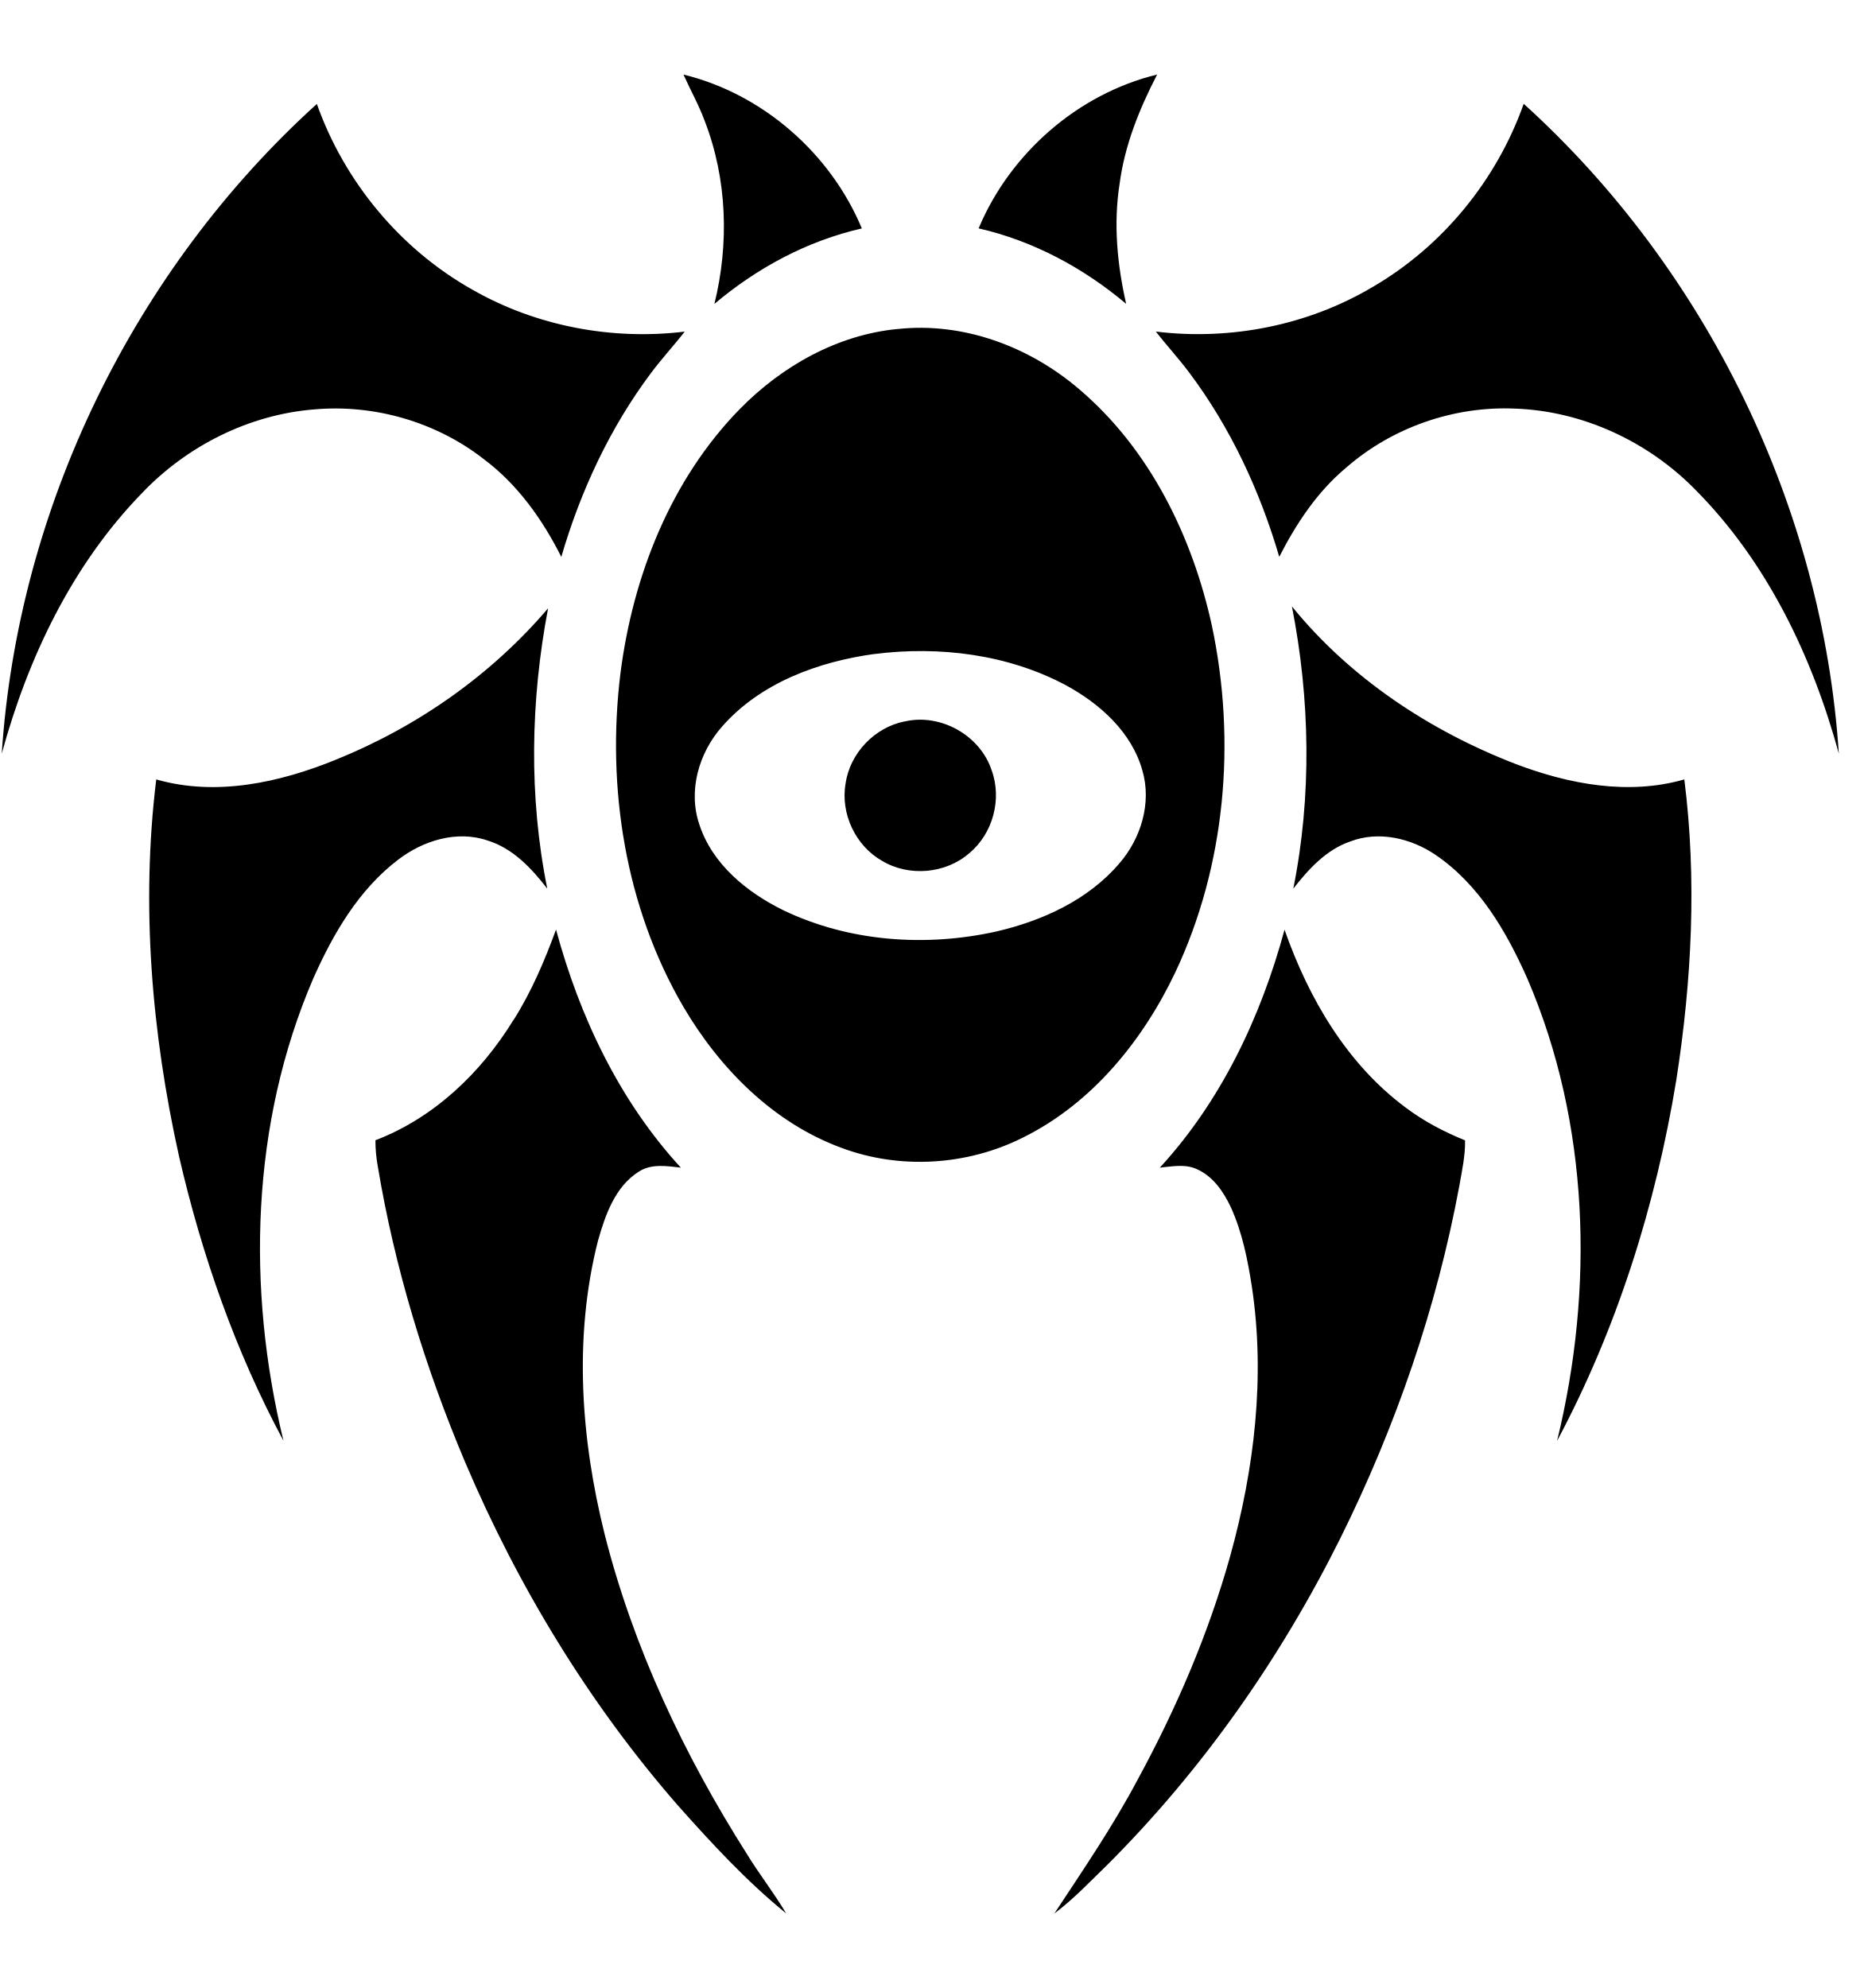
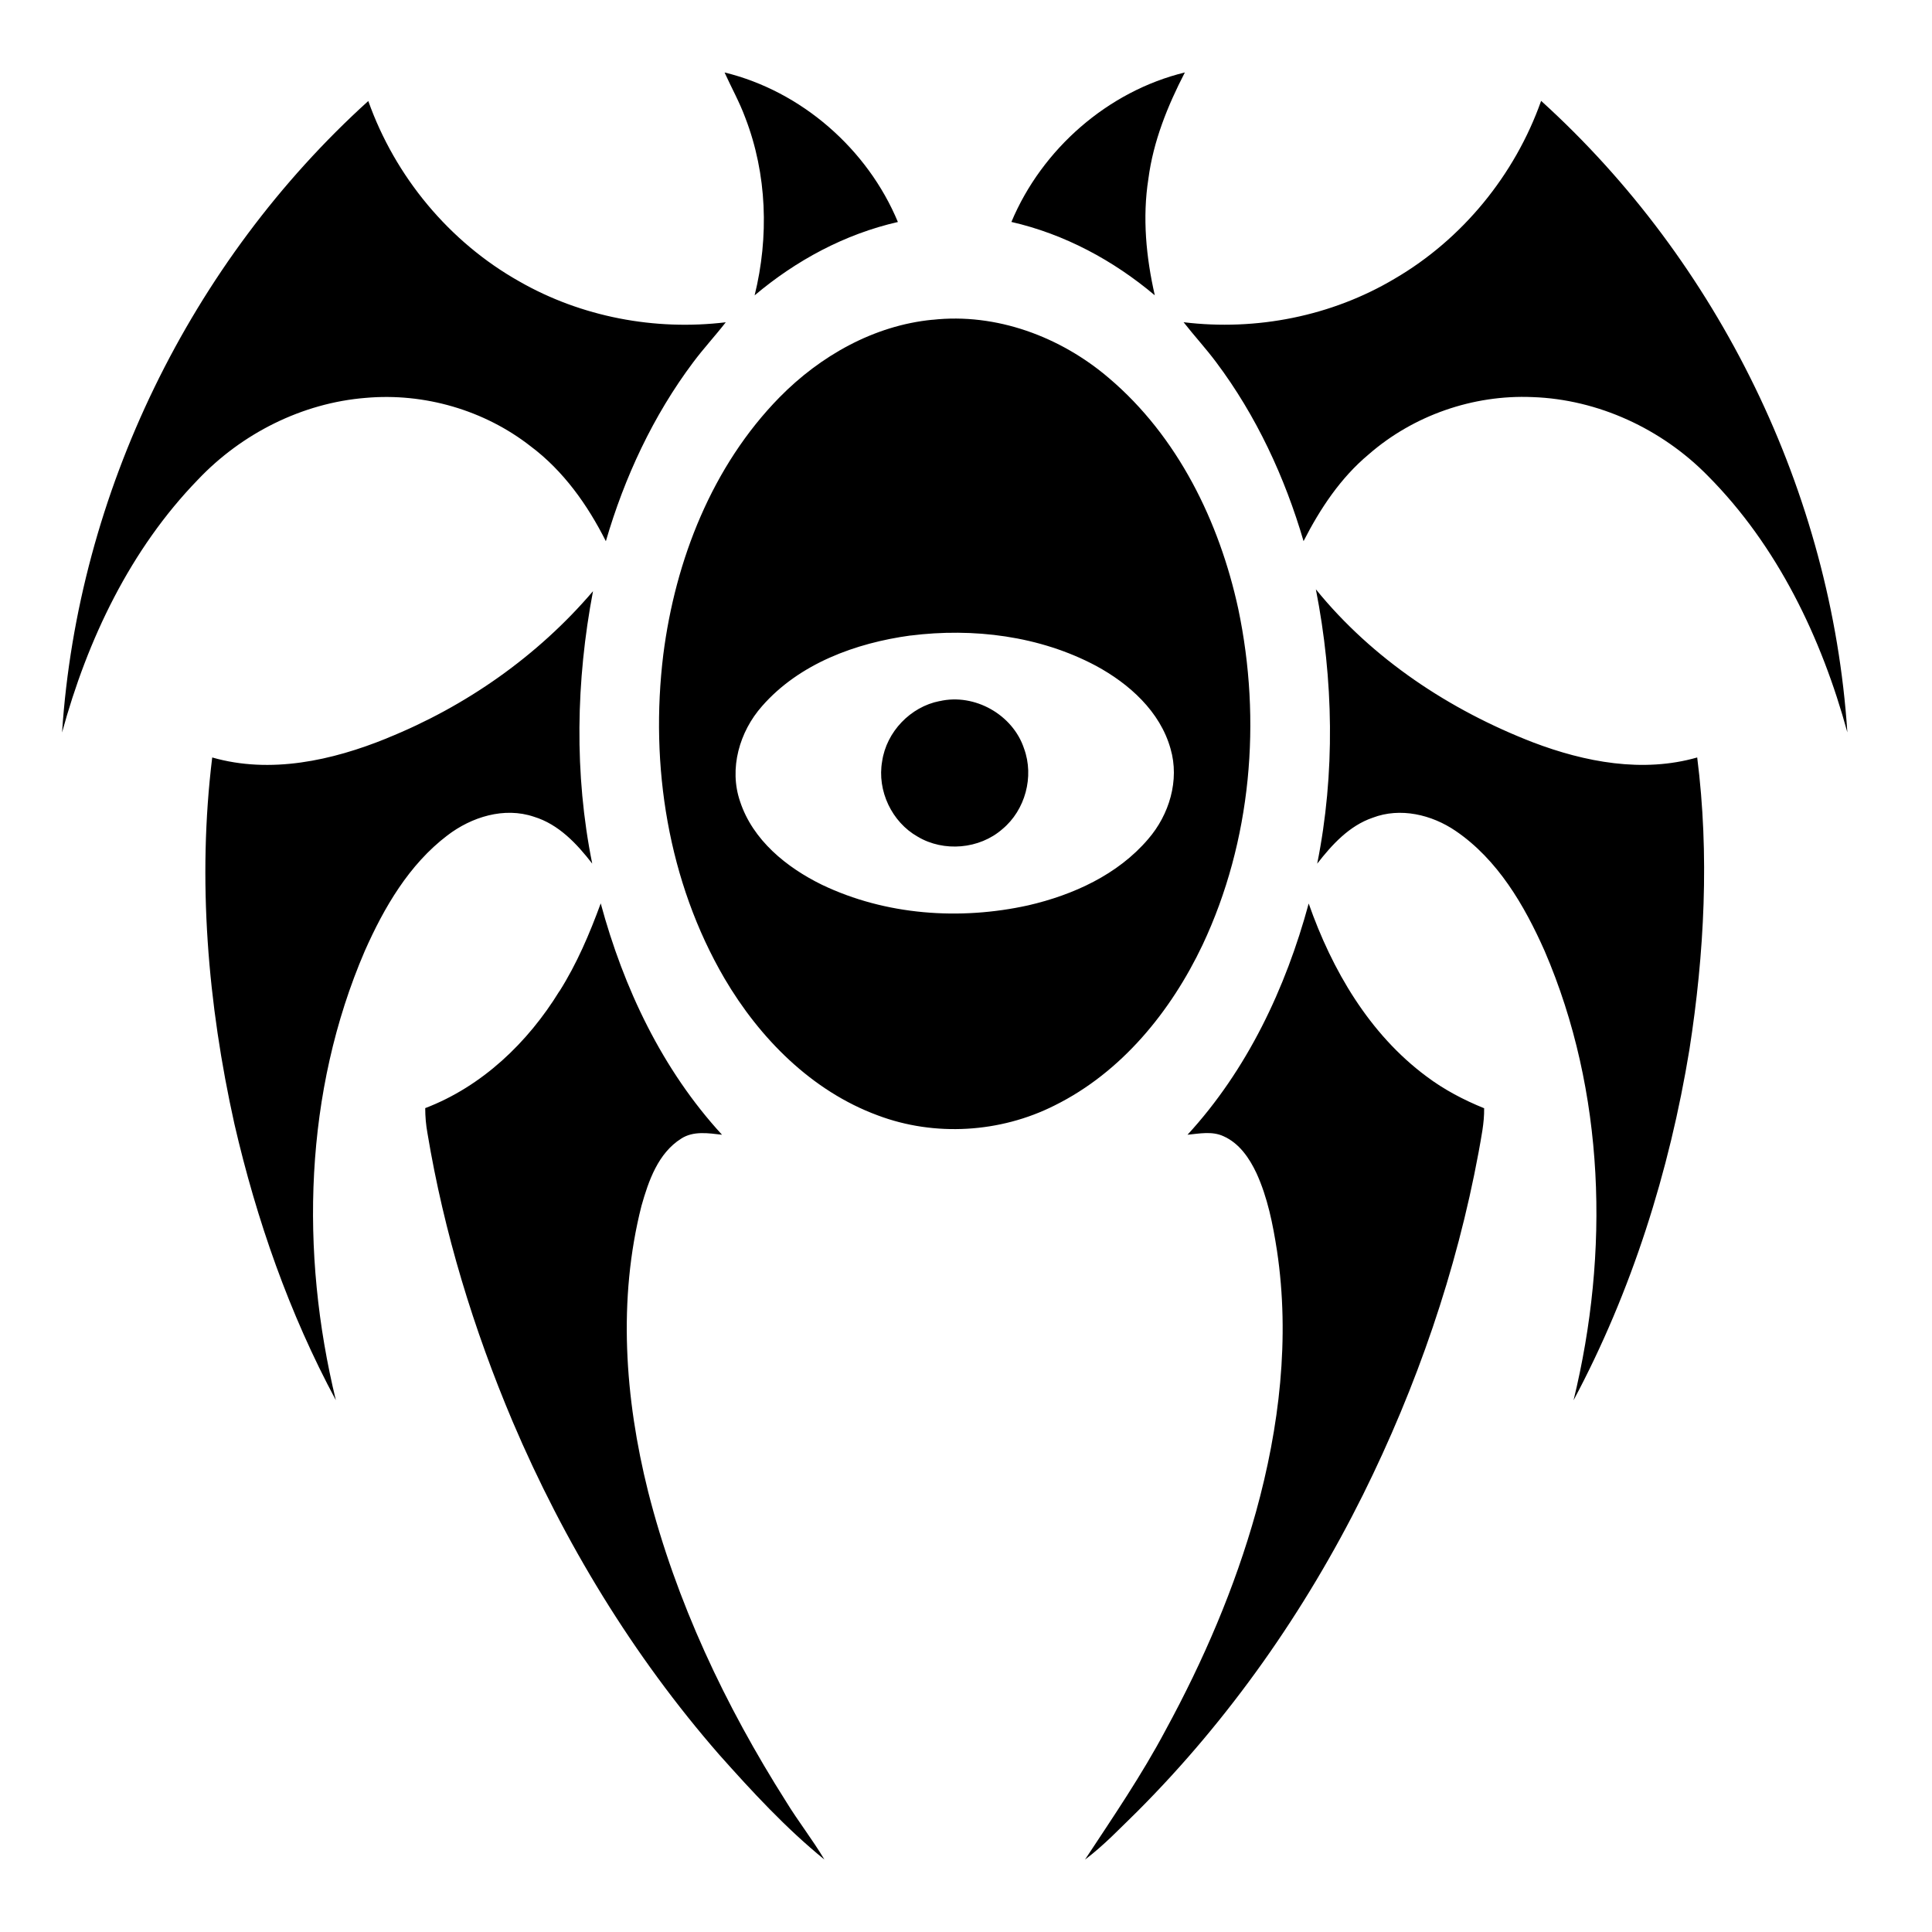
- <svg xmlns="http://www.w3.org/2000/svg" version="1.1" width="30" height="32" viewBox="0 0 30 32">
+ <svg xmlns="http://www.w3.org/2000/svg" version="1.1" width="32" height="32" viewBox="0 0 30 32">
  <path d="M11 1.2c1.274 0.31 2.369 1.268 2.872 2.477-0.879 0.2-1.687 0.636-2.373 1.215 0.239-0.968 0.206-2.006-0.154-2.94-0.095-0.259-0.231-0.501-0.344-0.752zM15.752 3.676c0.879 0.201 1.688 0.636 2.375 1.215-0.144-0.631-0.207-1.288-0.106-1.93 0.081-0.622 0.318-1.207 0.604-1.761-1.275 0.31-2.368 1.269-2.873 2.476zM0.028 12.132c0.42-1.54 1.13-3.033 2.251-4.188 0.724-0.764 1.726-1.27 2.779-1.354 0.968-0.086 1.964 0.202 2.73 0.801 0.544 0.407 0.944 0.971 1.247 1.573 0.309-1.060 0.783-2.079 1.447-2.964 0.17-0.228 0.365-0.438 0.539-0.662-1.174 0.142-2.392-0.088-3.42-0.677-1.159-0.652-2.057-1.736-2.501-2.988-2.942 2.665-4.811 6.494-5.072 10.459zM24.525 1.673c-0.434 1.224-1.302 2.288-2.425 2.943-1.043 0.621-2.293 0.868-3.496 0.721 0.176 0.225 0.369 0.434 0.54 0.663 0.664 0.885 1.137 1.904 1.447 2.963 0.274-0.537 0.613-1.049 1.080-1.438 0.739-0.645 1.729-0.99 2.71-0.948 1.090 0.037 2.145 0.528 2.906 1.304 1.155 1.162 1.883 2.683 2.311 4.249-0.261-3.964-2.129-7.793-5.072-10.459zM14.079 10.527c1.041-0.131 2.14 0.004 3.074 0.501 0.549 0.297 1.062 0.755 1.235 1.374 0.152 0.522-0.022 1.093-0.371 1.496-0.503 0.59-1.242 0.925-1.985 1.097-1.134 0.251-2.363 0.164-3.417-0.34-0.587-0.287-1.147-0.74-1.357-1.38-0.187-0.544-0.010-1.157 0.364-1.579 0.617-0.705 1.55-1.046 2.458-1.17zM14.444 5.296c-0.968 0.094-1.858 0.598-2.532 1.284-1.117 1.139-1.727 2.698-1.926 4.264-0.224 1.831 0.077 3.759 1.015 5.364 0.582 0.99 1.444 1.863 2.537 2.266 0.944 0.356 2.030 0.289 2.929-0.164 1.109-0.549 1.927-1.557 2.451-2.659 0.811-1.722 0.981-3.715 0.591-5.569-0.314-1.444-1.002-2.854-2.143-3.821-0.8-0.684-1.866-1.082-2.923-0.964zM20.795 9.761c0.293 1.495 0.322 3.048 0.022 4.544 0.245-0.315 0.53-0.628 0.919-0.761 0.458-0.175 0.978-0.051 1.373 0.218 0.698 0.475 1.139 1.232 1.475 1.989 1.004 2.334 1.076 4.994 0.479 7.442 0.964-1.807 1.588-3.79 1.919-5.808 0.249-1.597 0.333-3.232 0.129-4.839-0.902 0.259-1.86 0.077-2.719-0.25-1.38-0.534-2.66-1.38-3.597-2.535zM5.408 12.228c-0.907 0.369-1.929 0.595-2.893 0.318-0.248 2.022-0.074 4.083 0.367 6.068 0.366 1.587 0.909 3.143 1.681 4.578-0.596-2.448-0.525-5.108 0.479-7.441 0.319-0.719 0.732-1.431 1.368-1.914 0.4-0.306 0.942-0.476 1.434-0.309 0.41 0.125 0.711 0.448 0.965 0.776-0.3-1.486-0.269-3.027 0.013-4.512-0.917 1.075-2.105 1.907-3.414 2.435zM14.563 11.612c-0.483 0.094-0.881 0.51-0.952 0.998-0.086 0.486 0.16 1.006 0.589 1.248 0.432 0.258 1.023 0.207 1.402-0.125 0.38-0.315 0.529-0.87 0.36-1.333-0.185-0.563-0.82-0.921-1.399-0.787zM8.264 16.419c-0.521 0.849-1.28 1.576-2.221 1.935 0 0.139 0.012 0.278 0.037 0.415 0.273 1.642 0.763 3.245 1.411 4.777 0.85 1.997 1.991 3.876 3.419 5.514 0.546 0.613 1.106 1.221 1.745 1.74-0.197-0.331-0.436-0.634-0.636-0.962-1.007-1.587-1.822-3.31-2.285-5.136-0.385-1.54-0.503-3.179-0.109-4.73 0.117-0.414 0.275-0.872 0.658-1.113 0.202-0.131 0.451-0.090 0.676-0.064-0.99-1.076-1.63-2.43-2.009-3.832-0.185 0.504-0.396 1.001-0.684 1.456zM18.668 18.795c0.198-0.019 0.408-0.063 0.596 0.024 0.261 0.115 0.43 0.363 0.547 0.612 0.185 0.405 0.272 0.846 0.34 1.285 0.217 1.445 0.040 2.925-0.348 4.326-0.351 1.258-0.871 2.465-1.495 3.611-0.396 0.746-0.873 1.444-1.337 2.148 0.314-0.236 0.584-0.523 0.865-0.796 1.525-1.526 2.778-3.316 3.739-5.246 0.89-1.793 1.55-3.704 1.915-5.673 0.042-0.242 0.096-0.484 0.092-0.73-0.338-0.137-0.663-0.307-0.955-0.527-0.949-0.704-1.565-1.764-1.951-2.864-0.38 1.402-1.019 2.756-2.009 3.832z" />
</svg>
